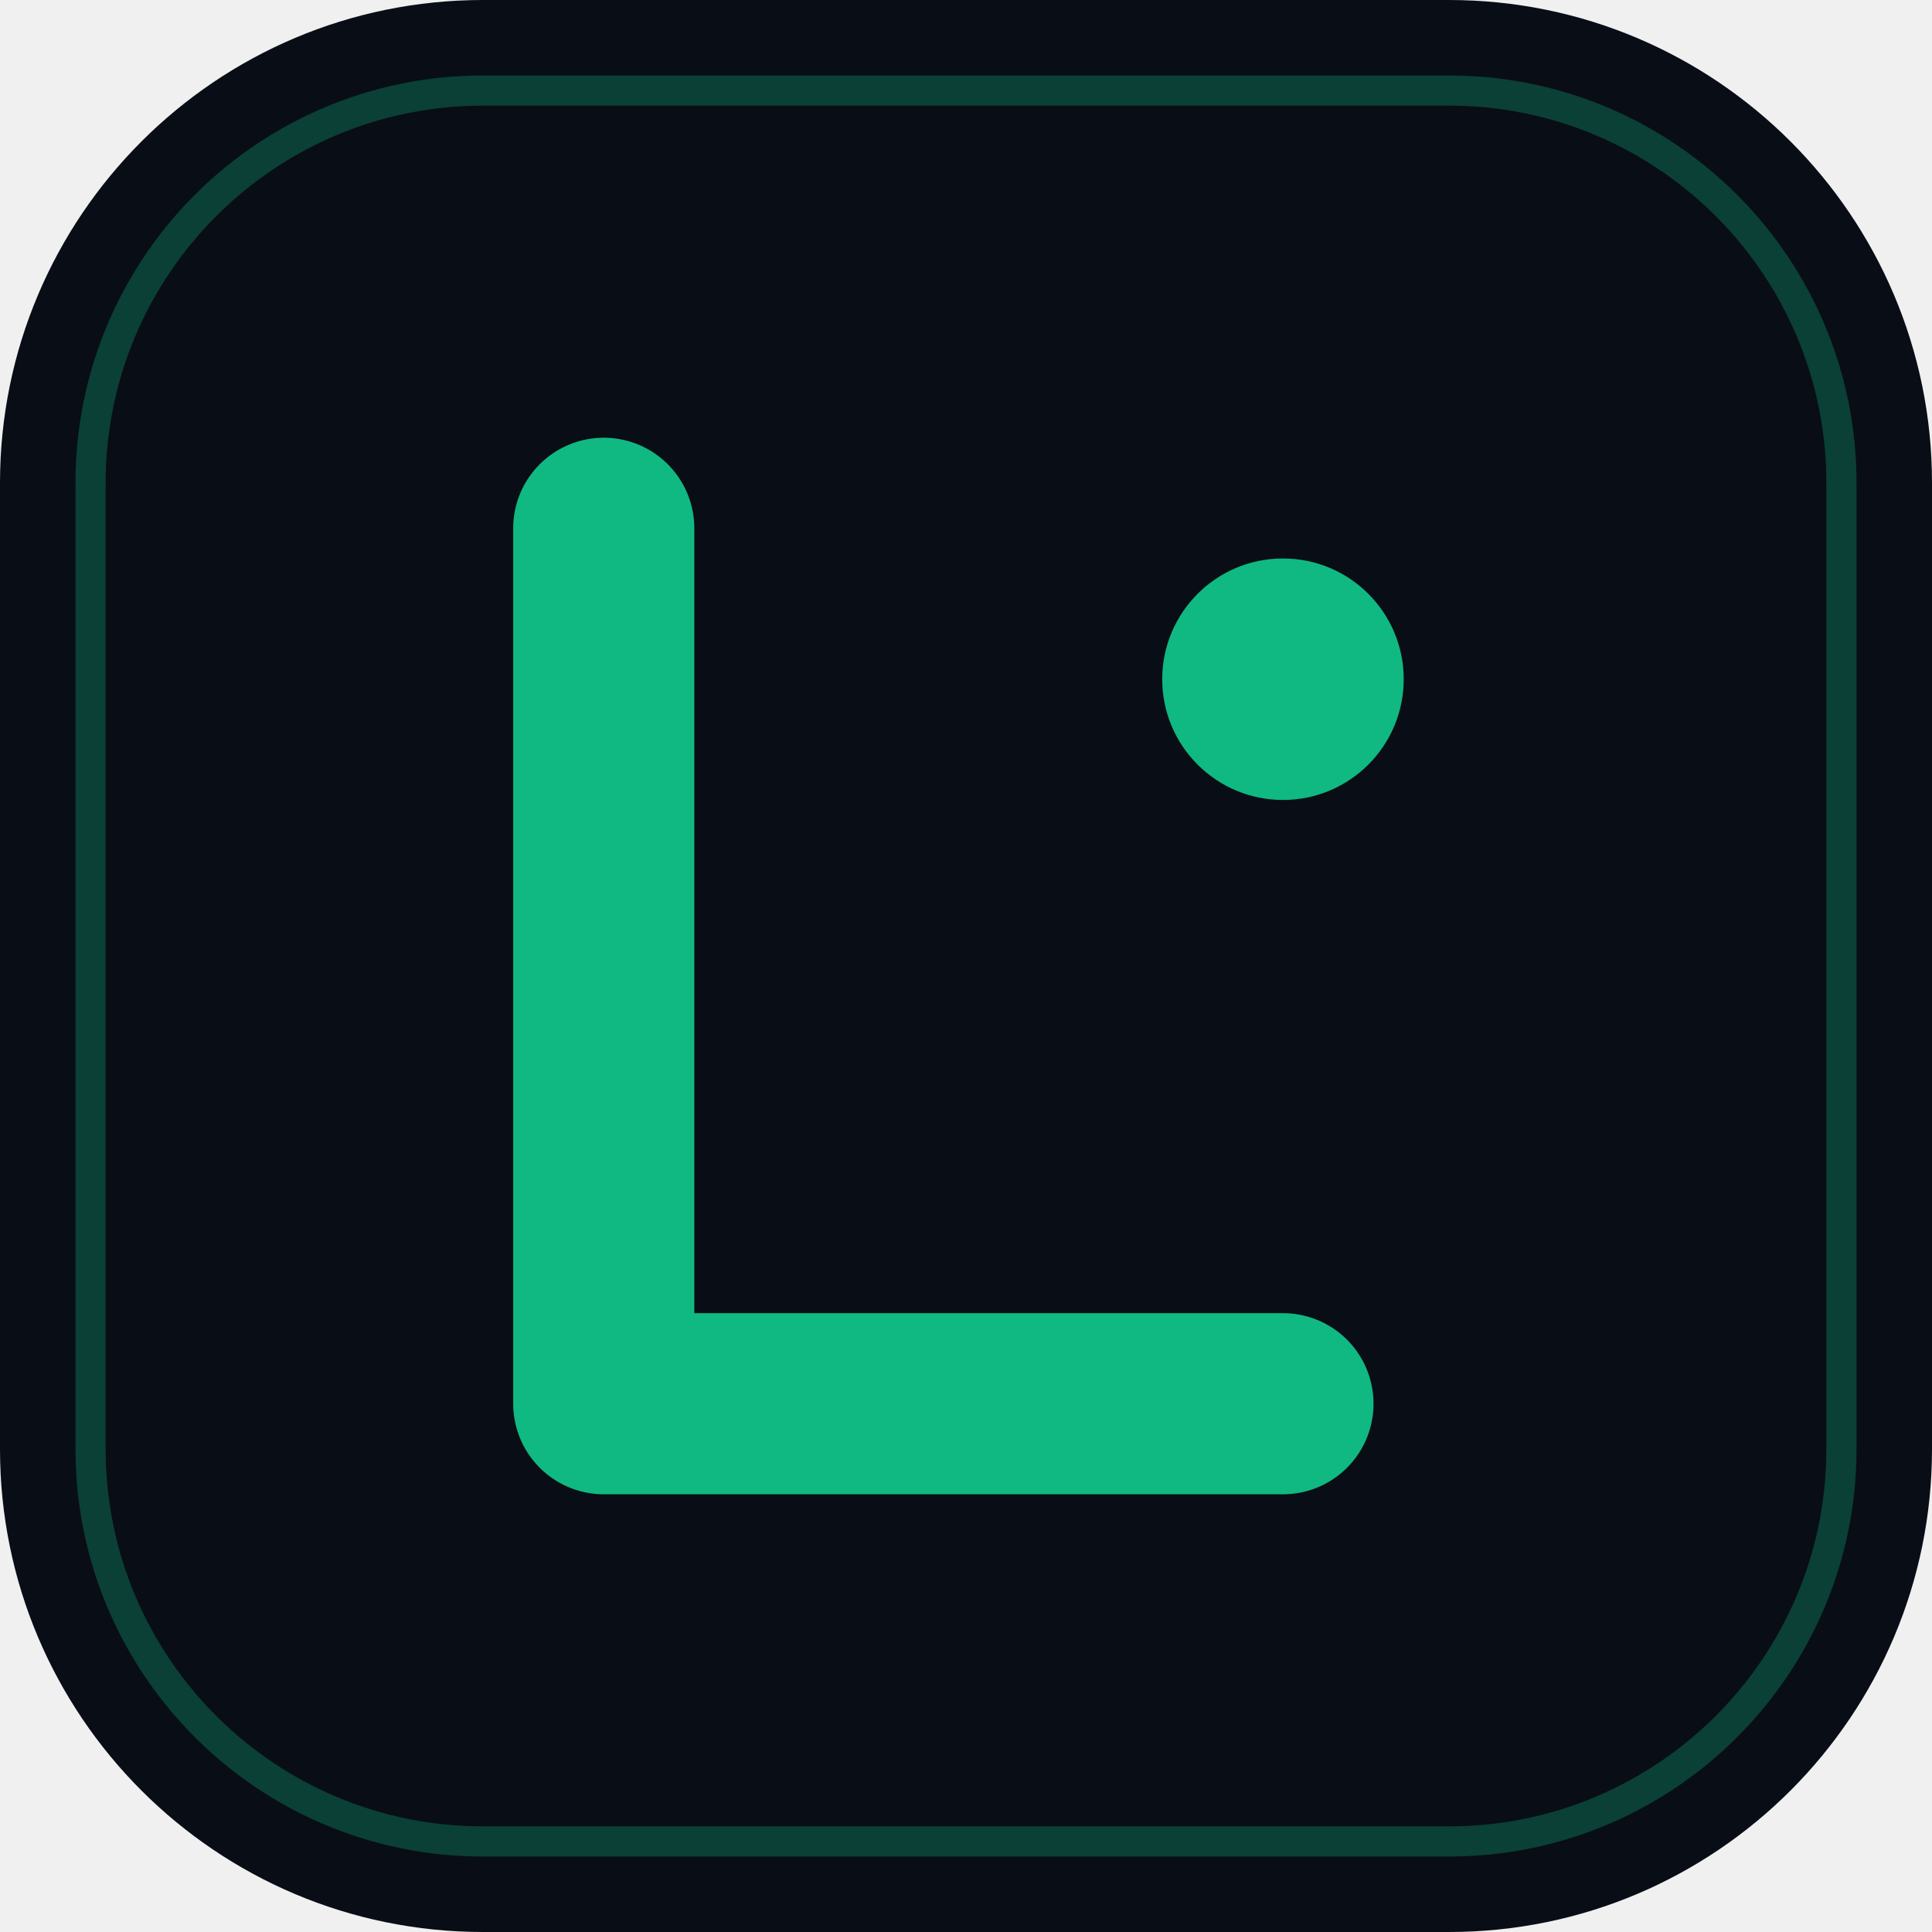
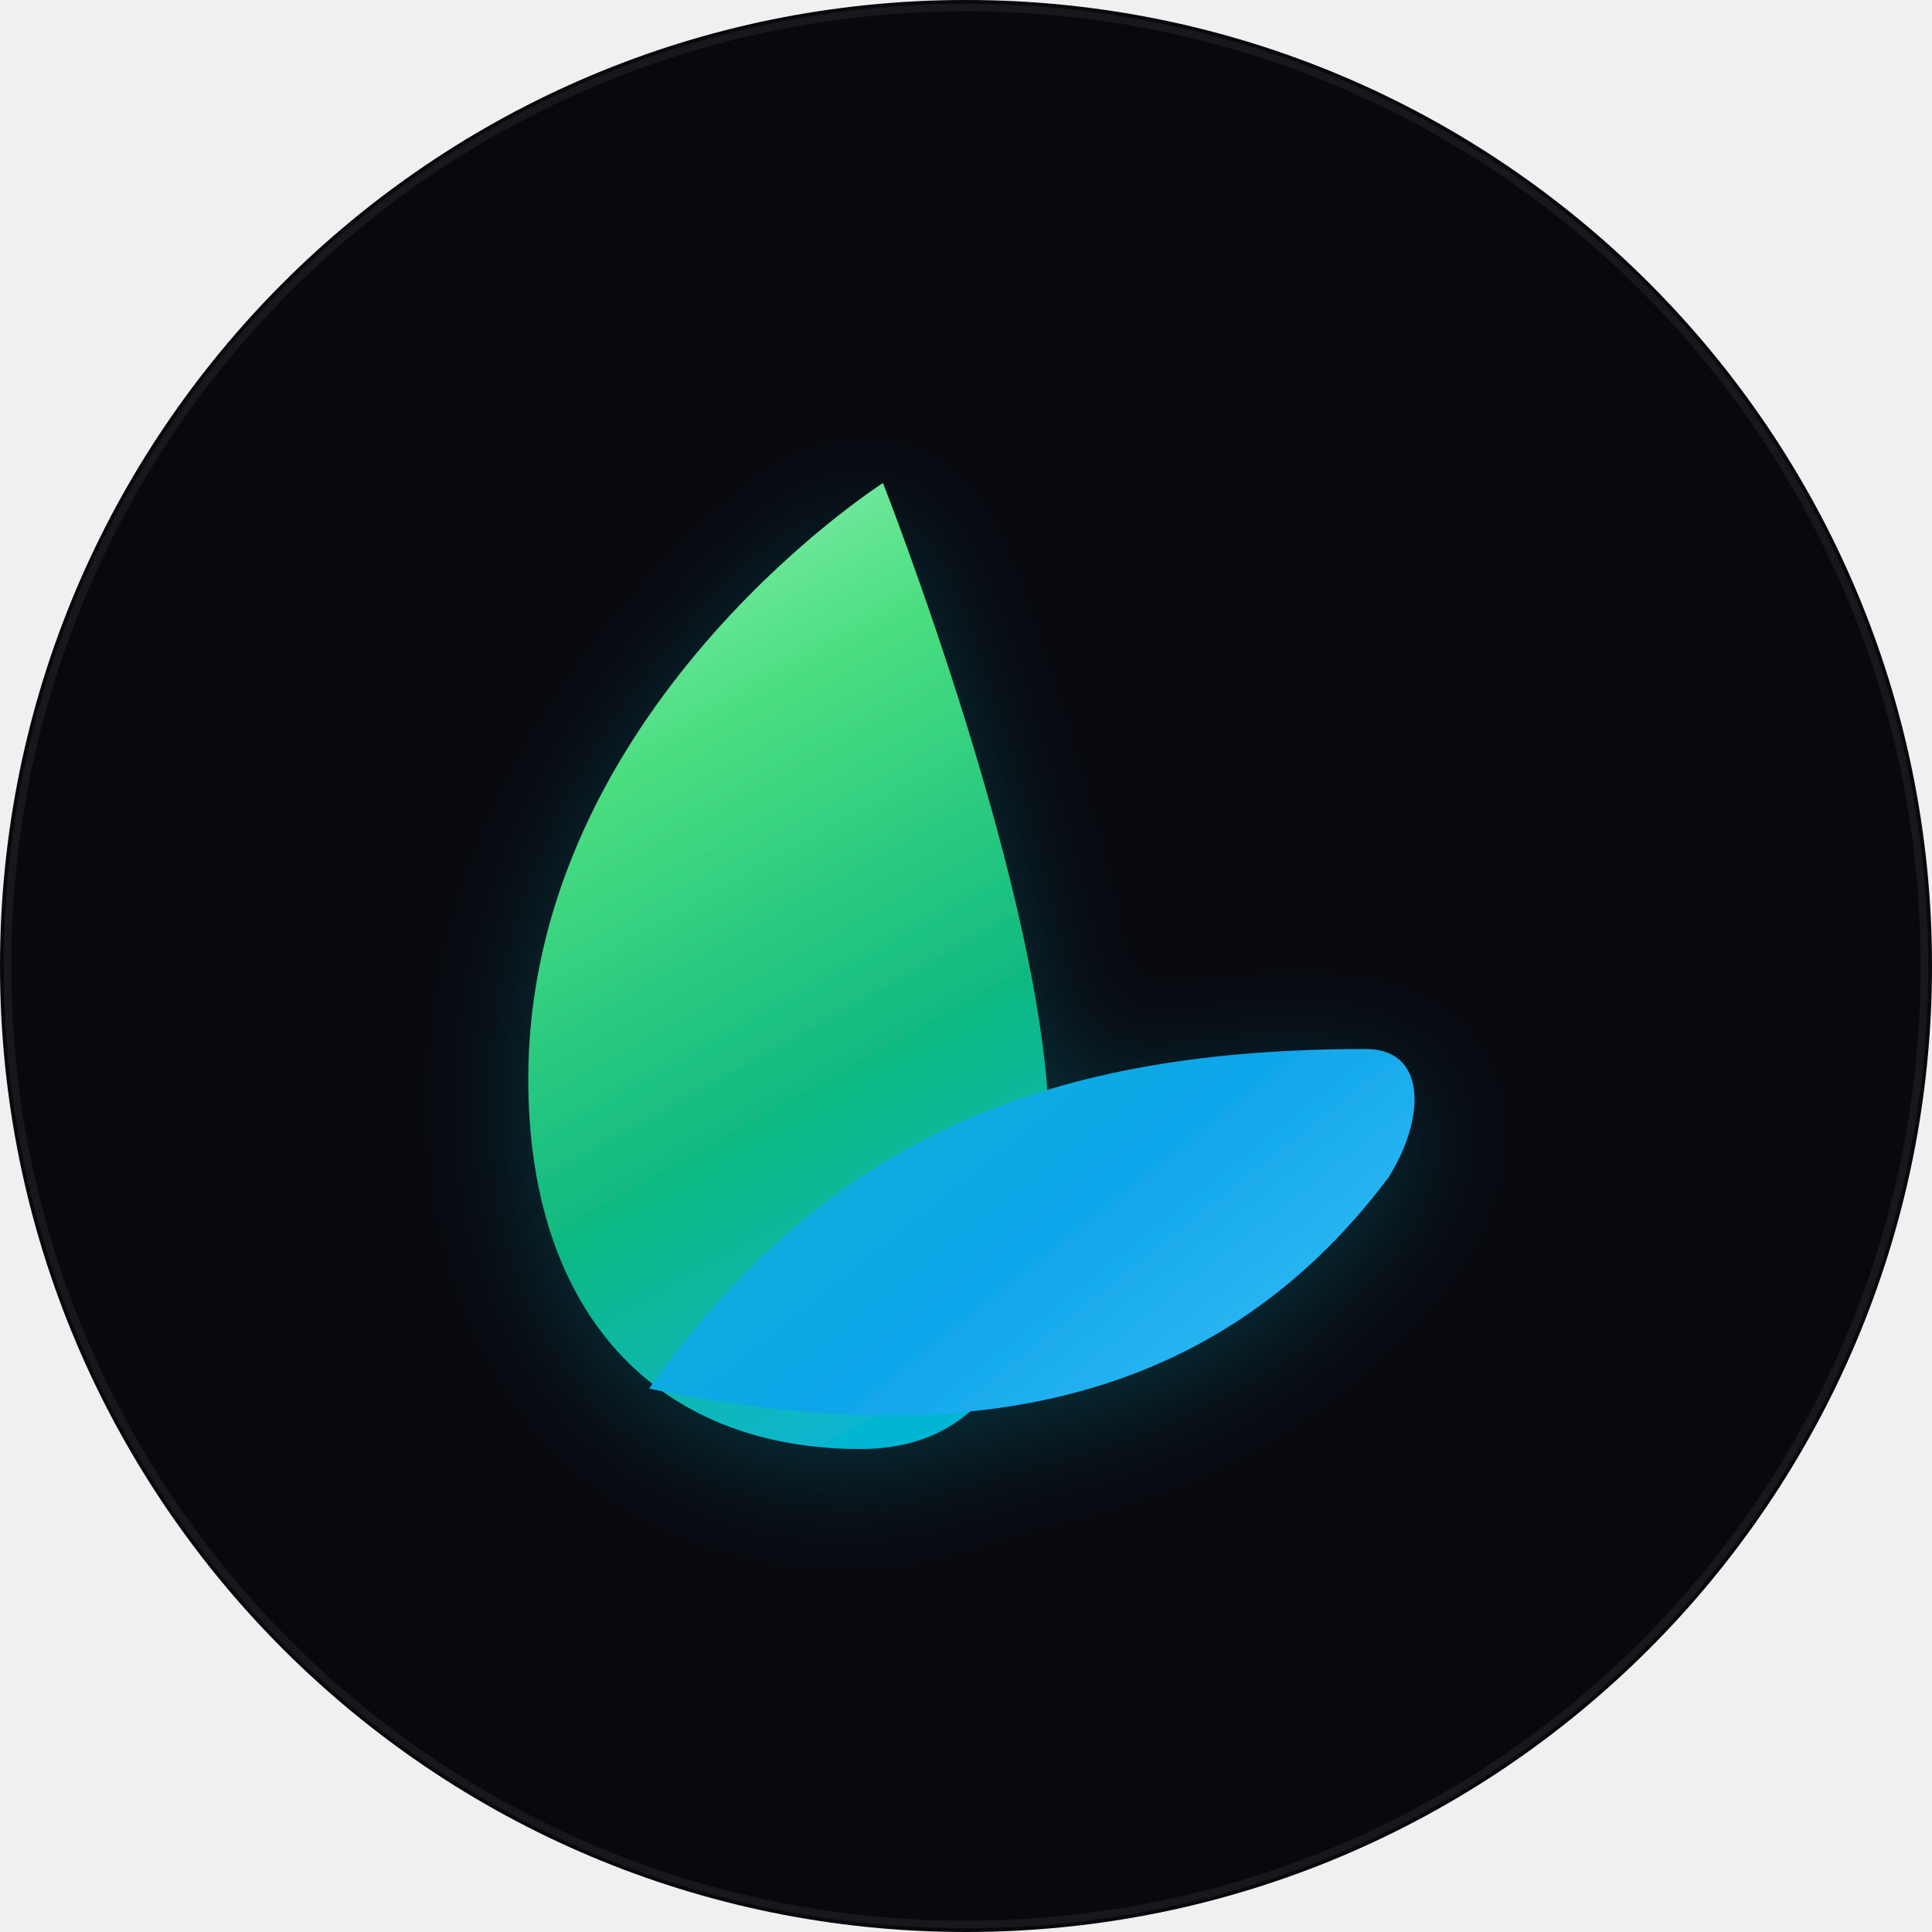
<svg xmlns="http://www.w3.org/2000/svg" viewBox="0 0 512 512" fill="none">
-   <rect width="512" height="512" rx="128" fill="#090d16" />
-   <rect x="24" y="24" width="464" height="464" rx="104" stroke="#10b981" stroke-width="8" stroke-opacity="0.3" />
-   <path d="M160 140V372H340" stroke="#10b981" stroke-width="48" stroke-linecap="round" stroke-linejoin="round" />
-   <circle cx="340" cy="180" r="32" fill="#10b981" />
+   <defs>
+     <linearGradient id="lifeosLeafVert" x1="0.3" y1="0.0" x2="0.6" y2="1.0">
+       <stop offset="0%" stop-color="#86efac" />
+       <stop offset="25%" stop-color="#4ade80" />
+       <stop offset="65%" stop-color="#10b981" />
+       <stop offset="100%" stop-color="#06b6d4" />
+     </linearGradient>
+     <linearGradient id="lifeosLeafHoriz" x1="0.0" y1="0.2" x2="1.0" y2="0.8">
+       <stop offset="0%" stop-color="#06b6d4" />
+       <stop offset="50%" stop-color="#0ea5e9" />
+       <stop offset="100%" stop-color="#38bdf8" />
+     </linearGradient>
+     <filter id="lifeosGlow" x="-15%" y="-15%" width="130%" height="130%">
+       <feDropShadow dx="0" dy="6" stdDeviation="16" flood-color="#06b6d4" flood-opacity="0.25" />
+     </filter>
+   </defs>
+   <circle cx="256" cy="256" r="256" fill="#08090e" />
+   <circle cx="256" cy="256" r="254" stroke="#ffffff" stroke-opacity="0.06" stroke-width="2" />
+   <g filter="url(#lifeosGlow)">
+     <path d="M234 128 C234 128 140 188 140 286 C140 348 174 384 228 384 C272 384 278 338 278 300 C278 240 234 128 234 128 Z" fill="url(#lifeosLeafVert)" />
+     <path d="M172 368 C220 300 280 278 362 278 C378 278 378 296 368 312 C320 376 250 384 172 368 Z" fill="url(#lifeosLeafHoriz)" />
+   </g>
</svg>
